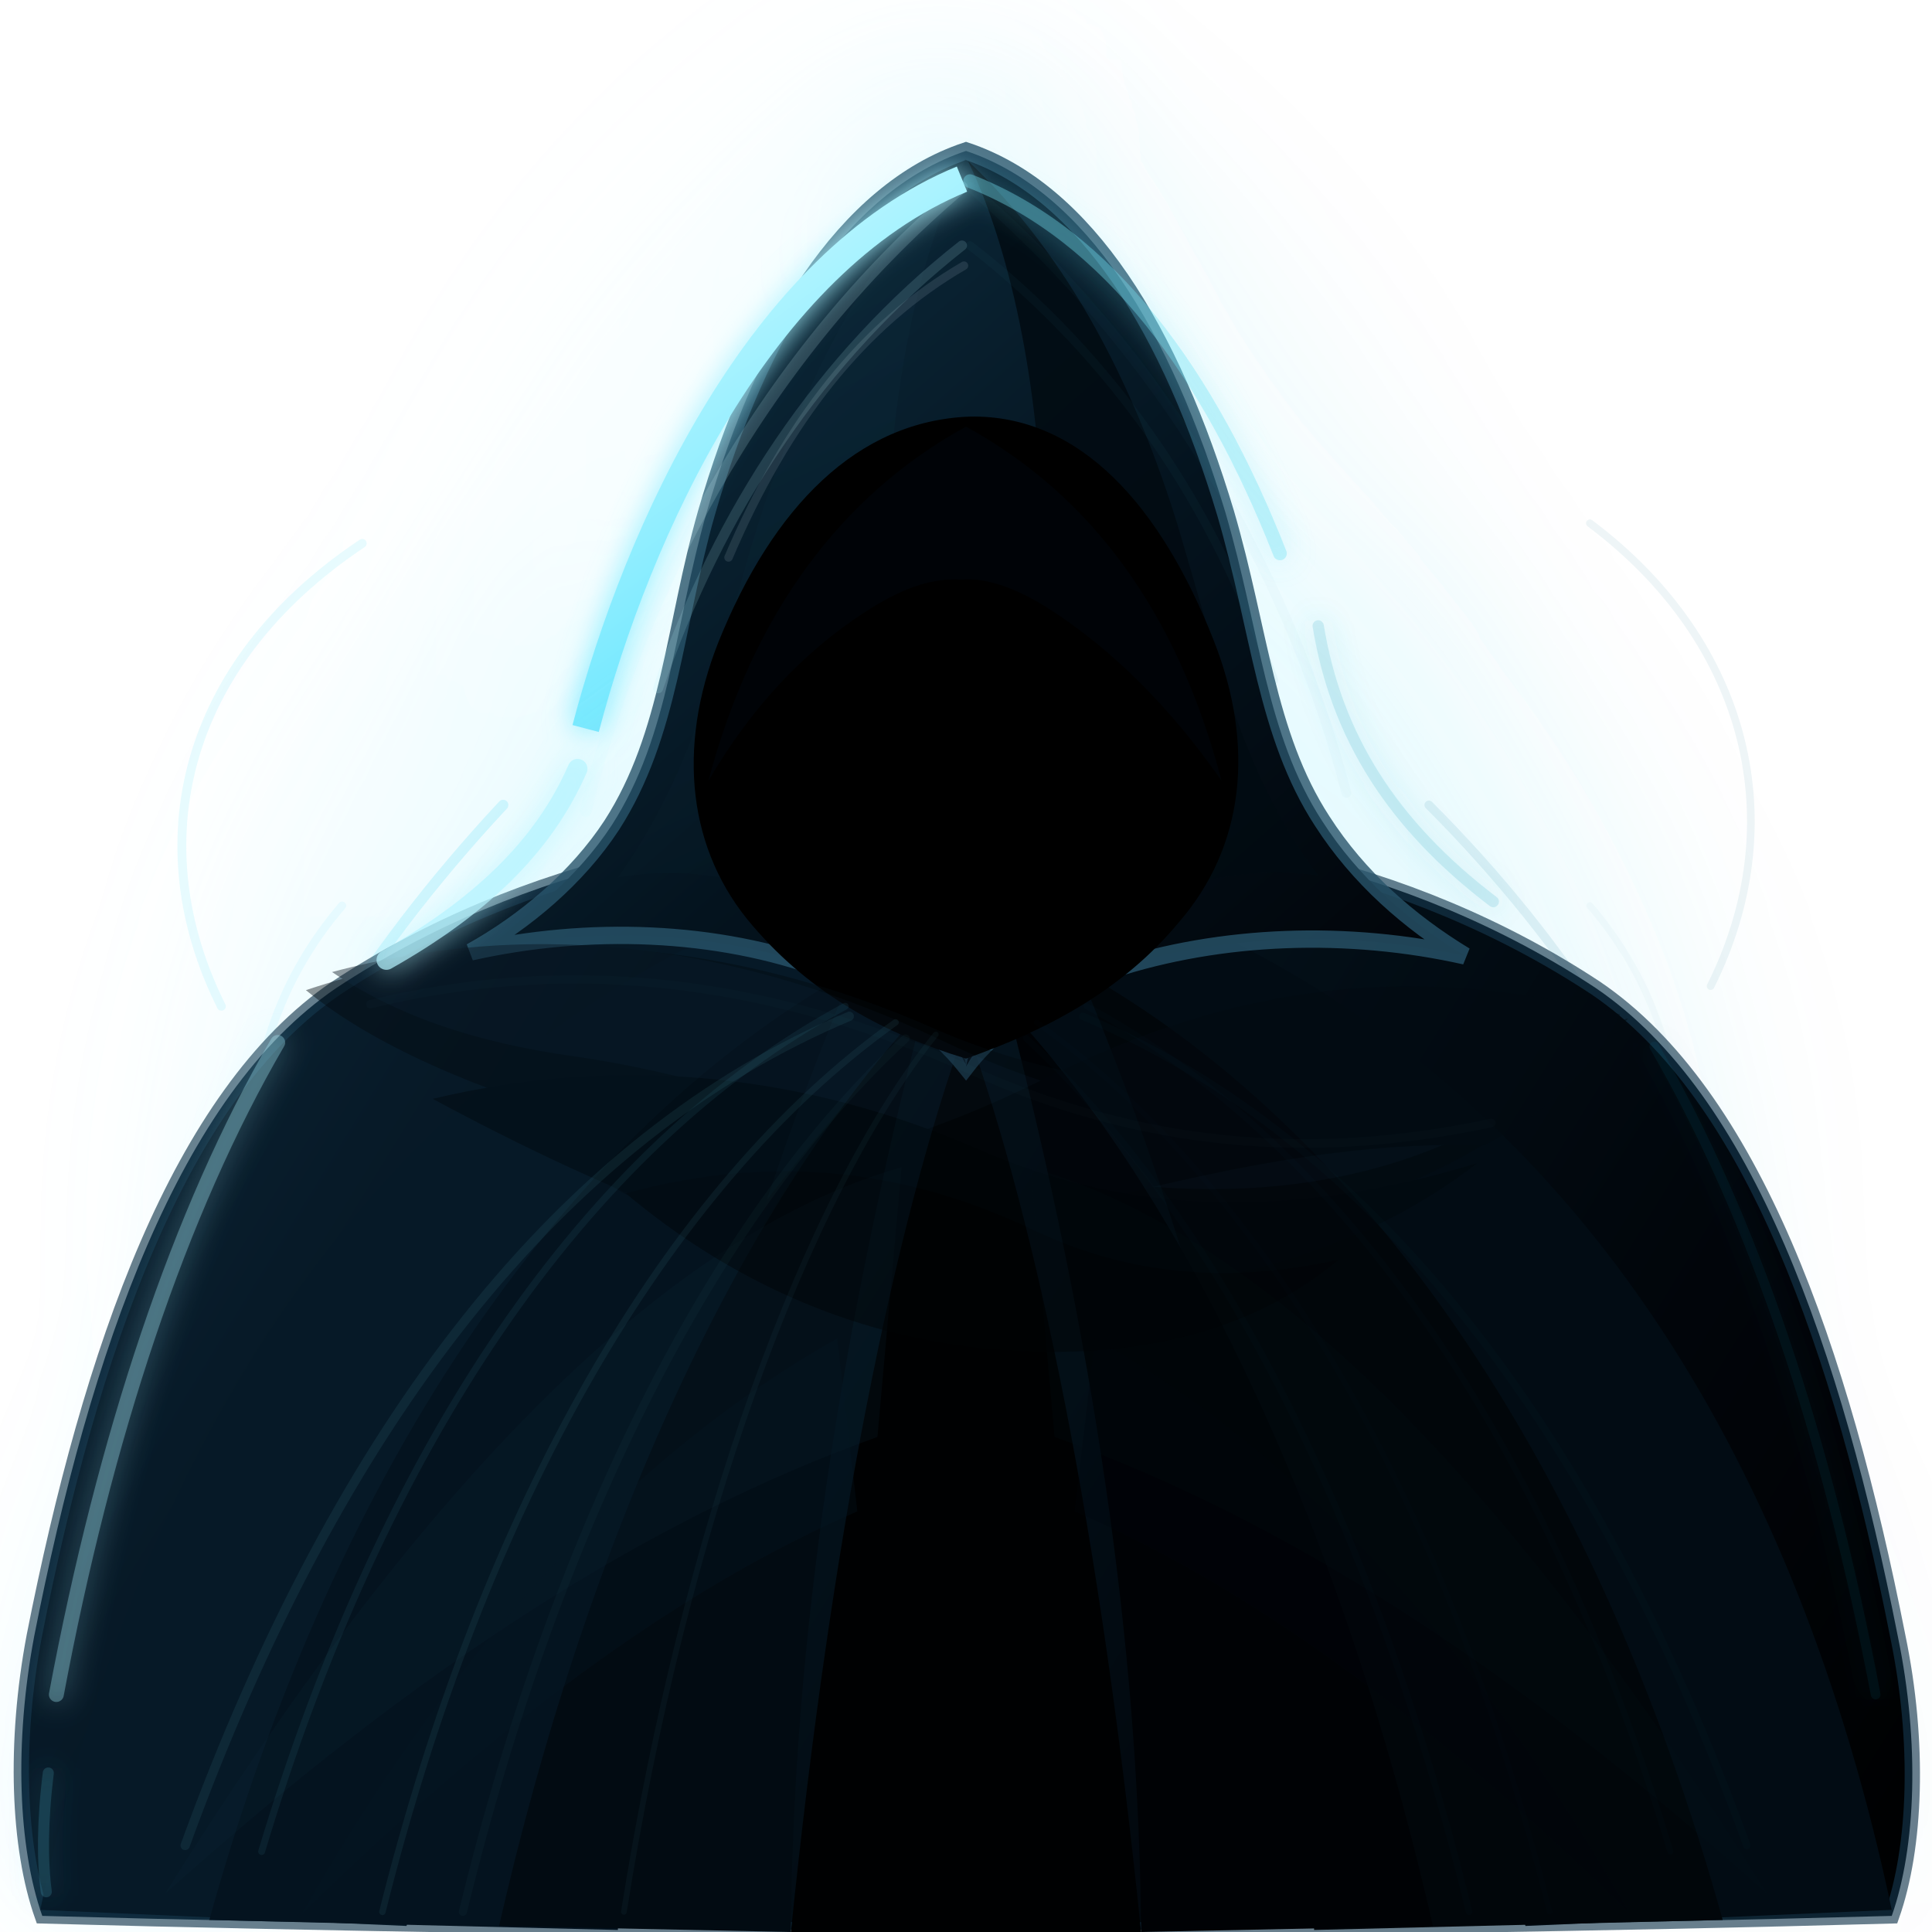
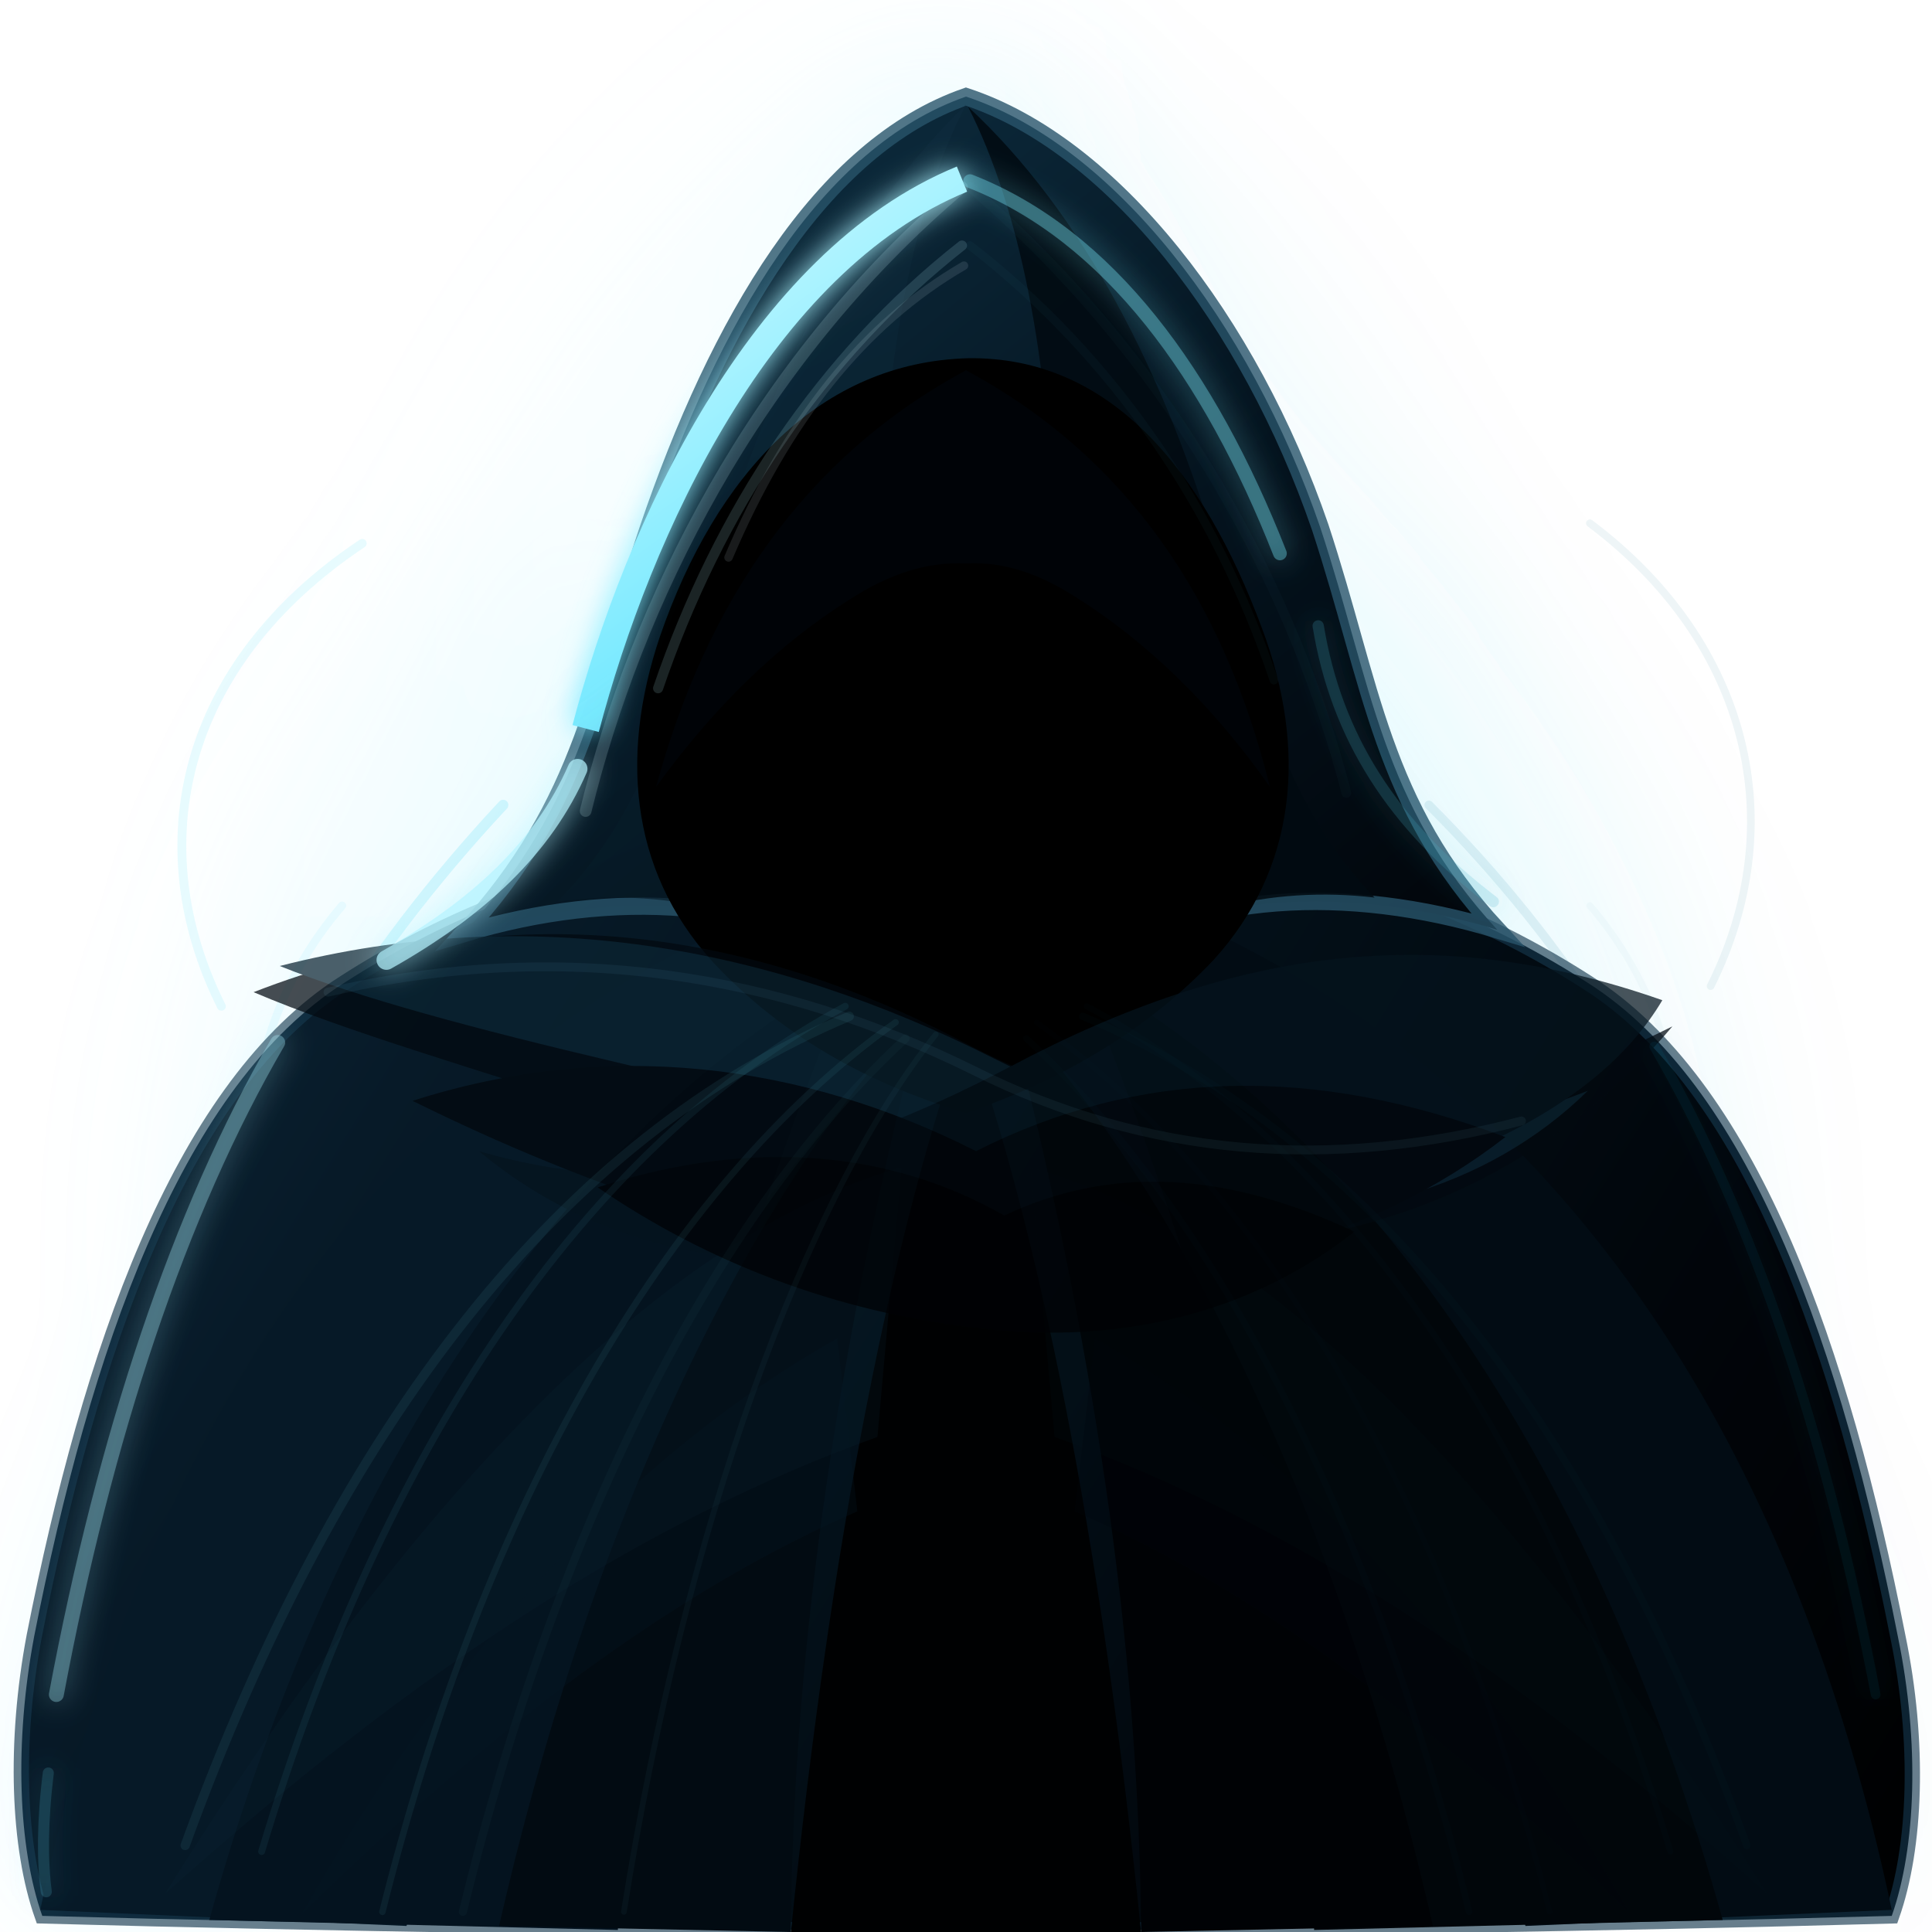
- <svg xmlns="http://www.w3.org/2000/svg" viewBox="0 0 96 96" role="img" aria-labelledby="t d" data-brand-vector-source="reference-derived-contours-v8-7">
+ <svg xmlns="http://www.w3.org/2000/svg" viewBox="0 0 96 96" role="img" aria-labelledby="t d" data-brand-vector-source="reference-derived-contours-v8-8">
  <defs>
    <linearGradient id="mantle" x1="5" y1="43" x2="91" y2="96" gradientUnits="userSpaceOnUse">
      <stop stop-color="#0d2637" />
      <stop offset=".18" stop-color="#071a28" />
      <stop offset=".48" stop-color="#031019" />
      <stop offset=".78" stop-color="#01050a" />
      <stop offset="1" stop-color="#000102" />
    </linearGradient>
-     <linearGradient id="hood" x1="27" y1="4" x2="70" y2="53" gradientUnits="userSpaceOnUse">
+     <linearGradient id="hood" x1="27" y1="3" x2="70" y2="55" gradientUnits="userSpaceOnUse">
      <stop stop-color="#17384b" />
      <stop offset=".22" stop-color="#0b2738" />
      <stop offset=".56" stop-color="#04131e" />
      <stop offset="1" stop-color="#010307" />
    </linearGradient>
-     <linearGradient id="hoodLeft" x1="27" y1="5" x2="49" y2="51" gradientUnits="userSpaceOnUse">
+     <linearGradient id="hoodLeft" x1="27" y1="4" x2="49" y2="54" gradientUnits="userSpaceOnUse">
      <stop stop-color="#123044" />
      <stop offset=".45" stop-color="#092332" />
      <stop offset="1" stop-color="#031019" />
    </linearGradient>
    <linearGradient id="cowl1" x1="14" y1="46" x2="79" y2="63" gradientUnits="userSpaceOnUse">
      <stop stop-color="#24485d" />
      <stop offset=".35" stop-color="#123146" />
      <stop offset=".7" stop-color="#061823" />
      <stop offset="1" stop-color="#010409" />
    </linearGradient>
    <linearGradient id="cowl2" x1="82" y1="47" x2="25" y2="64" gradientUnits="userSpaceOnUse">
      <stop stop-color="#153347" />
      <stop offset=".42" stop-color="#0a2433" />
      <stop offset=".78" stop-color="#031019" />
      <stop offset="1" stop-color="#000205" />
    </linearGradient>
    <linearGradient id="rim" x1="24" y1="3" x2="76" y2="74" gradientUnits="userSpaceOnUse">
      <stop stop-color="#f7ffff" />
      <stop offset=".11" stop-color="#d5fbff" />
      <stop offset=".32" stop-color="#7ceaff" />
      <stop offset=".62" stop-color="#2fc4e8" stop-opacity=".68" />
      <stop offset="1" stop-color="#0b7696" stop-opacity="0" />
    </linearGradient>
    <filter id="mist" x="-90%" y="-90%" width="280%" height="280%">
      <feGaussianBlur stdDeviation="4.1" />
    </filter>
    <filter id="glow" x="-130%" y="-130%" width="360%" height="360%">
      <feGaussianBlur stdDeviation=".72" result="b" />
      <feMerge>
        <feMergeNode in="b" />
        <feMergeNode in="SourceGraphic" />
      </feMerge>
    </filter>
  </defs>
  <g filter="url(#mist)">
    <path d="M20 88C12 65 18 43 34 27C42 19 43 9 48 4C54 10 57 20 65 28C80 43 86 65 78 89C68 68 57 56 48 53C38 57 29 69 20 88Z" fill="#64e4ff" fill-opacity=".16" />
    <path d="M0 94C6 70 17 51 34 39C21 60 15 78 14 96Z" fill="#36d8f5" fill-opacity=".11" />
    <path d="M96 94C90 70 79 51 62 39C75 60 81 78 82 96Z" fill="#168da9" fill-opacity=".055" />
    <path d="M15 78C9 61 12 43 25 30" fill="none" stroke="#7ee9fc" stroke-opacity=".25" stroke-width="2.5" stroke-linecap="round" />
    <path d="M81 77C87 60 84 43 71 30" fill="none" stroke="#299fbc" stroke-opacity=".12" stroke-width="1.8" stroke-linecap="round" />
    <path d="M25 30C30 17 39 8 48 4" fill="none" stroke="#a5f1ff" stroke-opacity=".28" stroke-width="2.3" stroke-linecap="round" />
    <path d="M71 31C66 17 57 8 48 4" fill="none" stroke="#2fa8c5" stroke-opacity=".13" stroke-width="1.7" stroke-linecap="round" />
  </g>
  <g fill="none" stroke-linecap="round">
    <path d="M8 91C5 73 11 55 25 40" stroke="#5edcf4" stroke-opacity=".23" stroke-width=".52" />
    <path d="M88 90C91 72 85 54 71 40" stroke="#278da7" stroke-opacity=".11" stroke-width=".44" />
    <path d="M11 50C7 42 9 33 18 27" stroke="#7ce7fb" stroke-opacity=".17" stroke-width=".44" />
    <path d="M85 49C89 41 87 32 79 26" stroke="#277f96" stroke-opacity=".08" stroke-width=".38" />
    <path d="M18 70C11 62 11 52 17 45" stroke="#8beafc" stroke-opacity=".14" stroke-width=".4" />
    <path d="M78 70C85 62 85 52 79 45" stroke="#247f96" stroke-opacity=".035" stroke-width=".34" />
  </g>
  <path data-brand-cloak="" d="M48 41.2C37.2 40.8 26.1 42.9 16.7 49.1C8.9 54.4 4.5 67.1 1.7 81.3C.7 86.6.9 91.8 2.1 95.2C16.6 95.6 31.9 95.8 48 96C64.2 95.8 79.5 95.6 94 95.2C95.2 91.8 95.4 86.6 94.3 81.3C91.5 67.1 87.1 54.4 79.3 49.1C69.9 42.9 58.8 40.8 48 41.2Z" fill="url(#mantle)" stroke="#15384d" stroke-opacity=".64" stroke-width=".76" />
  <path d="M2 94.9C6.7 72.7 17.3 55.7 34.5 46.9C39.7 44.2 44.2 46 46.4 50.1C34.1 62.5 25.1 78.4 20.2 95.7Z" fill="#061927" />
  <path d="M94 94.9C89.3 72.7 78.7 55.7 61.5 46.9C56.3 44.2 51.8 46 49.6 50.1C61.9 62.5 70.9 78.4 75.8 95.7Z" fill="#020c14" />
  <path d="M10.4 95.4C16.8 72.4 28.4 56 42.4 48.2C35.8 63.9 31.9 80.2 30.7 95.9Z" fill="#04131f" />
  <path d="M85.6 95.4C79.2 72.4 67.6 56 53.6 48.2C60.2 63.9 64.1 80.2 65.3 95.9Z" fill="#01060a" />
  <path d="M24.8 95.7C29.5 75.1 37.4 59.2 45.9 50.1C41.7 66.4 39.4 81.7 39.3 96Z" fill="#020b12" />
  <path d="M71.2 95.7C66.5 75.1 58.6 59.2 50.1 50.1C54.3 66.4 56.6 81.7 56.7 96Z" fill="#000205" />
  <path d="M39.3 96C41.3 76.4 44.4 61 48 51C51.6 61 54.7 76.4 56.7 96Z" fill="#000102" />
  <path d="M44.8 58C32.6 61.5 20.4 74.6 8.2 94.1C20.8 82.8 32.2 75.5 43.6 71.4Z" fill="#0d2a3b" fill-opacity=".18" />
  <path d="M51.2 58C63.4 61.5 75.6 74.6 87.8 94.1C75.2 82.8 63.8 75.5 52.4 71.4Z" fill="#04131d" fill-opacity=".16" />
  <path d="M41.6 66.5C31.7 72.1 22.8 81.4 15 95.1C25.2 85.1 34.3 78.7 42.6 75.1Z" fill="#051824" fill-opacity=".28" />
  <path d="M54.4 66.5C64.3 72.1 73.2 81.4 81 95.1C70.8 85.1 61.7 78.7 53.4 75.1Z" fill="#01070c" fill-opacity=".25" />
-   <path data-brand-hood="" d="M48 7.5C42 9.5 37.7 16.5 35.1 25.5C33.5 31.1 33.3 36.5 30.4 41C28.7 43.6 26.1 45.8 23.4 47.3C29.2 46 35.6 46.2 41 48.2C44 49.3 46.4 51 48 53C49.7 50.8 52.2 49.2 55.2 48.2C60.7 46.4 67 46.2 72.8 47.5C70 45.8 67.5 43.6 65.7 40.8C62.9 36.5 62.6 31.3 60.9 25.5C58.2 16.5 54 9.5 48 7.5Z" fill="url(#hood)" stroke="#28546a" stroke-opacity=".8" stroke-width=".86" />
-   <path d="M48 7.9C43.1 12.6 39.6 19.4 37.2 27.6C35.5 33.6 34.2 38.7 30.7 43.6C35.3 42.8 40 44.2 43.6 47.4C45.6 49.1 47 51 48 52.9C45.9 43.2 44 34.5 44.1 26.7C44.2 19.8 45.6 12.6 48 7.9Z" fill="url(#hoodLeft)" fill-opacity=".58" />
-   <path d="M48.1 8C53 12.6 56.6 19.3 58.9 27.4C60.7 33.5 61.9 38.7 65.5 43.5C60.9 42.9 56.4 44.3 52.6 47.6C50.6 49.3 49.1 51.1 48 53C50.2 43.3 52 34.4 51.8 26.7C51.7 19.9 50.4 12.8 48.1 8Z" fill="#020b12" fill-opacity=".86" />
-   <path data-brand-face-void="" d="M48.2 20.7C42.6 20.9 38.4 25.2 35.7 31.9C33.6 37.2 34.2 42.3 37.4 46C40.3 49.4 44 51.4 48 52.6C52 51.2 55.8 49.2 58.6 45.8C61.8 42.1 62.4 37.1 60.3 31.8C57.7 25.2 53.7 20.6 48.2 20.7Z" fill="#000" />
-   <path d="M35.2 38.8C37.4 30.5 41.8 24.6 48 21.2C54.2 24.6 58.5 30.4 60.7 38.8C58.2 35.2 55.3 32.3 52.2 30.3C50.5 29.2 49 28.7 47.8 28.8C46.2 28.7 44.7 29.3 43 30.4C39.9 32.4 37.3 35.2 35.2 38.8Z" fill="#010409" fill-opacity=".78" />
-   <g data-brand-collar="" opacity=".43">
-     <path d="M15.2 49.2C26 45.6 36.6 46.8 46.4 51.1C55.3 55 66.9 55.5 80.9 50.6C75.3 57.5 67.1 61.1 57.1 61.5C47.4 61.9 38.6 58.5 30.1 56C23.5 54.1 18.5 51.9 15.2 49.2Z" fill="#02090f" />
-     <path d="M16.5 48.3C27 45.5 37.1 47.1 46.8 51.7C55.4 55.8 64.5 57 76.7 54C71.2 58.2 63.7 59.8 55.6 58.8C45.8 57.7 37.6 53.8 28.6 52.5C23.5 51.8 19.6 50.4 16.5 48.3Z" fill="#06131d" />
-     <path d="M80.5 50.4C70.3 47.8 61.5 48.8 51.7 53.7C43.6 57.7 36 59.3 27.9 57.2C33.1 61.5 40.9 63.2 49.7 60.9C58.8 58.5 66 56.7 73.8 56.9C77 55.2 79.2 53 80.5 50.4Z" fill="#020a11" />
-     <path d="M21.5 54.6C31.2 52.3 40.3 53.5 48.6 57.1C56.1 60.4 64.2 60.6 73.4 57.8C67.2 62.6 58.8 64.8 49.1 64C39.7 63.2 30.6 59.5 21.5 54.6Z" fill="#01060b" />
-     <path d="M31.1 59.3C38.8 57.2 45.4 58.3 51.3 61.1C56.1 63.4 61.1 63.8 66.5 62.6C62.1 66.3 56 67.7 48.8 67C42.1 66.3 36.1 63.5 31.1 59.3Z" fill="#000204" />
-     <path d="M18.4 49.9C29.1 47.3 39 49 48.3 53.2C56.8 57 65.2 57.7 74.1 55.8" fill="none" stroke="#75d4e7" stroke-opacity=".035" stroke-width=".42" stroke-linecap="round" />
+   <path data-brand-hood="" d="M48 4.8C40.8 7.3 35.7 16 32.2 26.3C29.6 34 29.1 39.8 23 46.4C30.6 44.1 38 44.7 43.2 48.1C45.6 49.7 47 51.5 48.2 53.7C49.7 51.3 51.5 49.4 54.1 47.8C59.5 44.4 66.8 43.9 74.4 46.2C68.6 39.9 68.2 34.1 65.6 26.2C62.1 16 55.3 7.2 48 4.8Z" fill="url(#hood)" stroke="#28546a" stroke-opacity=".8" stroke-width=".86" />
+   <path d="M48 5.2C42.3 10.7 38.3 18.6 35.5 28.1C33.5 34.8 32.1 40.3 27.7 44.8C32.7 44.1 38.2 45.2 43 48.6C45.3 50.2 46.9 51.9 48.2 53.6C45.6 43.4 43.5 34 43.8 25.9C44 17.8 45.4 10.2 48 5.2Z" fill="url(#hoodLeft)" fill-opacity=".64" />
+   <path d="M48.1 5.3C53.8 10.6 57.9 18.5 60.6 27.8C62.6 34.6 64 40.1 68.3 44.6C63.2 44 57.9 45.2 53.2 48.7C50.9 50.4 49.3 52 48.2 53.7C50.8 43.5 52.6 34 52.3 25.9C52.1 17.9 50.7 10.4 48.1 5.3Z" fill="#020b12" fill-opacity=".88" />
+   <path data-brand-face-void="" d="M48.1 17.8C40.8 18 35.6 23.5 32.8 31.6C30.7 37.8 31.4 43.7 35.8 48.2C39.3 51.8 43.6 54 48 55.3C52.7 53.7 57 51.2 60.3 47.7C64.4 43.2 65 37.3 62.7 31.2C59.8 23.4 55.2 17.7 48.1 17.8Z" fill="#000" />
+   <path d="M32.6 39.1C35.1 29.9 40 22.7 48 18.4C56 22.7 60.8 29.8 63.1 39.1C60.3 35.1 57 31.9 53.5 29.7C51.5 28.4 49.7 27.9 48 28C46.1 27.9 44.2 28.5 42.2 29.8C38.7 32 35.5 35.1 32.6 39.1Z" fill="#010409" fill-opacity=".78" />
+   <g data-brand-collar="" opacity=".72">
+     <path d="M12.6 49.3C24.7 44.6 36.5 45.8 47.9 51.8C58.4 57.3 69.7 57.7 83.1 51C77 58.2 68.8 61.9 59 62C49.3 62.1 40.4 58.6 31.6 55.7C23.6 53.1 17.3 51.3 12.6 49.3Z" fill="#02090f" />
+     <path d="M13.9 48C26.4 44.8 38.3 47 49.4 52.6C58.9 57.4 68.2 58.4 78.9 54.2C73.9 59.1 66.6 61.2 58.3 60.1C48.1 58.7 39.8 54.9 30.7 52.8C23.5 51.1 17.9 49.6 13.9 48Z" fill="#0a2231" />
+     <path d="M82.6 49.7C71.5 45.8 61.5 47 50.2 53C40.9 57.9 32.7 59.8 23.8 57.2C29.8 62.2 38 64 47.8 61.5C57.6 59 65.2 56.6 74.1 56.7C78.2 54.8 81 52.4 82.6 49.7Z" fill="#04131d" />
+     <path d="M20.5 54.7C30.2 51.6 39.8 52.8 48.5 57.2C56.6 53.1 65.3 52.9 74.8 56.5C68.1 61.7 59.1 64.1 48.8 63.2C38.7 62.3 29.2 59 20.5 54.7Z" fill="#01070c" />
+     <path d="M29.7 59C37.4 56.5 44.3 57.2 49.9 60.4C55.2 57.9 60.9 58.2 67.3 61.2C62.5 65 56.1 66.9 48.6 66C41.5 65.2 35.1 62.7 29.7 59Z" fill="#000204" />
+     <path d="M16.3 49.3C28 46.6 38.7 48.4 48.4 53.2C57 57.5 66.1 58.2 75.6 55.7" fill="none" stroke="#7ad9ec" stroke-opacity=".09" stroke-width=".44" stroke-linecap="round" />
  </g>
  <g data-brand-texture="" fill="none" stroke-linecap="round">
    <path d="M29.1 40.3C31.6 30.1 37.4 18.1 47.8 9.3" stroke="#d7fbff" stroke-opacity=".17" stroke-width=".58" />
    <path d="M66.9 39.4C64.4 29.7 58.6 18.2 48.2 9.3" stroke="#39a6bd" stroke-opacity=".035" stroke-width=".48" />
    <path d="M32.7 34.2C35.7 25.4 40.8 17.7 47.8 12.2" stroke="#b8f1fb" stroke-opacity=".15" stroke-width=".5" />
    <path d="M63.3 33.8C60.4 25.2 55.3 17.7 48.2 12.2" stroke="#2b879c" stroke-opacity=".055" stroke-width=".42" />
    <path d="M36.2 27.7C39.1 20.9 42.9 16.1 47.9 13.2" stroke="#e7fdff" stroke-opacity=".11" stroke-width=".42" />
  </g>
  <g data-brand-rim-light="" fill="none" stroke-linecap="round" filter="url(#glow)">
    <path d="M19.2 47.7C23.8 45.1 27 42.1 28.7 38.2" stroke="#b5f4ff" stroke-opacity=".7" stroke-width=".98" />
    <path d="M29.1 36.2C31.7 26.3 37.8 13 47.8 8.9" stroke="url(#rim)" stroke-width="1.35" stroke-linecap="butt" />
    <path d="M48.2 9C55.1 11.7 60.1 18.6 63.6 27.5" stroke="#75e2f5" stroke-opacity=".38" stroke-width=".68" />
    <path d="M65.5 31.1C66.4 36.6 69.2 41 74.2 44.8" stroke="#43b7d0" stroke-opacity=".2" stroke-width=".56" />
    <path d="M13.8 51.8C8.9 60.2 5.2 71.4 2.8 84.2" stroke="#a7effb" stroke-opacity=".33" stroke-width=".74" />
    <path d="M2.4 88.1C2.1 90.5 2.1 92.5 2.3 94" stroke="#55c7df" stroke-opacity=".18" stroke-width=".55" />
    <path d="M82.2 52C87.1 60.4 90.8 71.5 93.2 84.2" stroke="#278da6" stroke-opacity=".09" stroke-width=".48" />
  </g>
  <g fill="none" stroke-linecap="round">
    <path d="M9.2 91.7C16.8 70.8 27.9 56.5 42.2 50.5" stroke="#65c8dc" stroke-opacity=".085" stroke-width=".46" />
    <path d="M86.8 91.7C79.2 70.8 68.1 56.5 53.8 50.5" stroke="#1e6c7d" stroke-opacity=".032" stroke-width=".36" />
    <path d="M23 95C27.8 75.3 35.8 60.1 45 51.6" stroke="#6ccfe2" stroke-opacity=".035" stroke-width=".4" />
    <path d="M73 95C68.2 75.3 60.2 60.1 51 51.6" stroke="#1b6576" stroke-opacity=".028" stroke-width=".32" />
    <path d="M13 92C19 72 29 57 42 50" stroke="#4da8be" stroke-opacity=".09" stroke-width=".34" />
    <path d="M19 95C24 75 33 59 44.5 50.8" stroke="#6ac9dc" stroke-opacity=".075" stroke-width=".32" />
    <path d="M31 95C34 76 40 59.5 46.5 51.4" stroke="#4fa4b8" stroke-opacity=".055" stroke-width=".28" />
    <path d="M83 92C77 72 67 57 54 50" stroke="#176176" stroke-opacity=".026" stroke-width=".3" />
    <path d="M77 95C72 75 63 59 51.5 50.8" stroke="#155568" stroke-opacity=".022" stroke-width=".26" />
  </g>
</svg>
